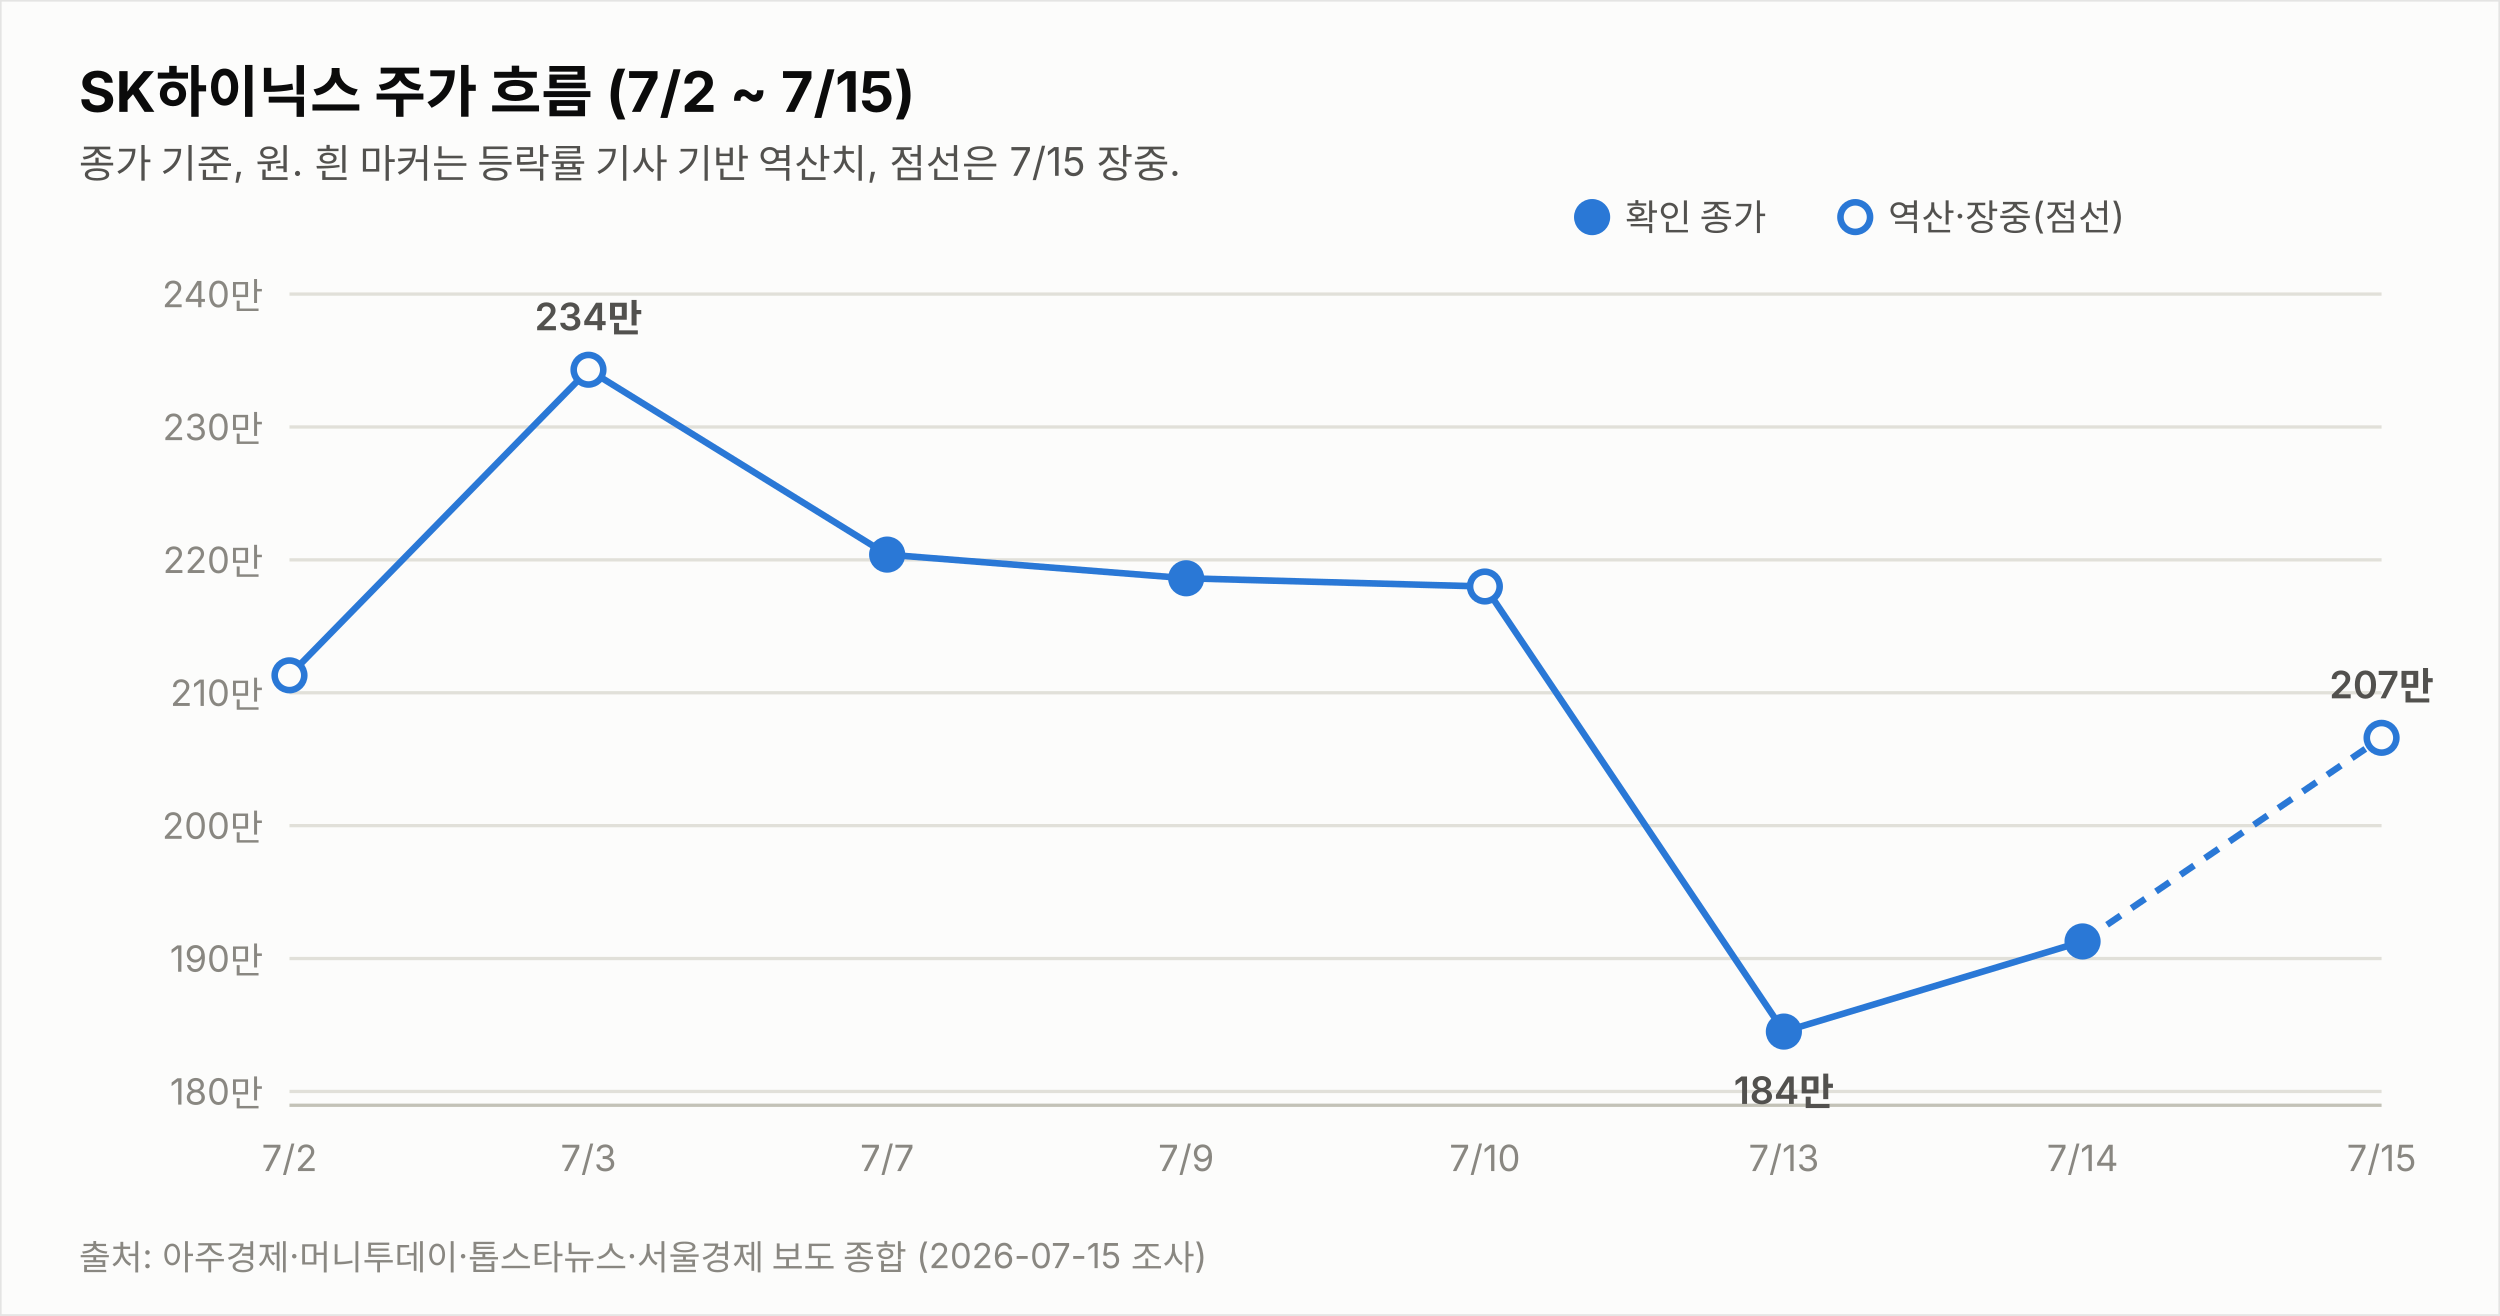
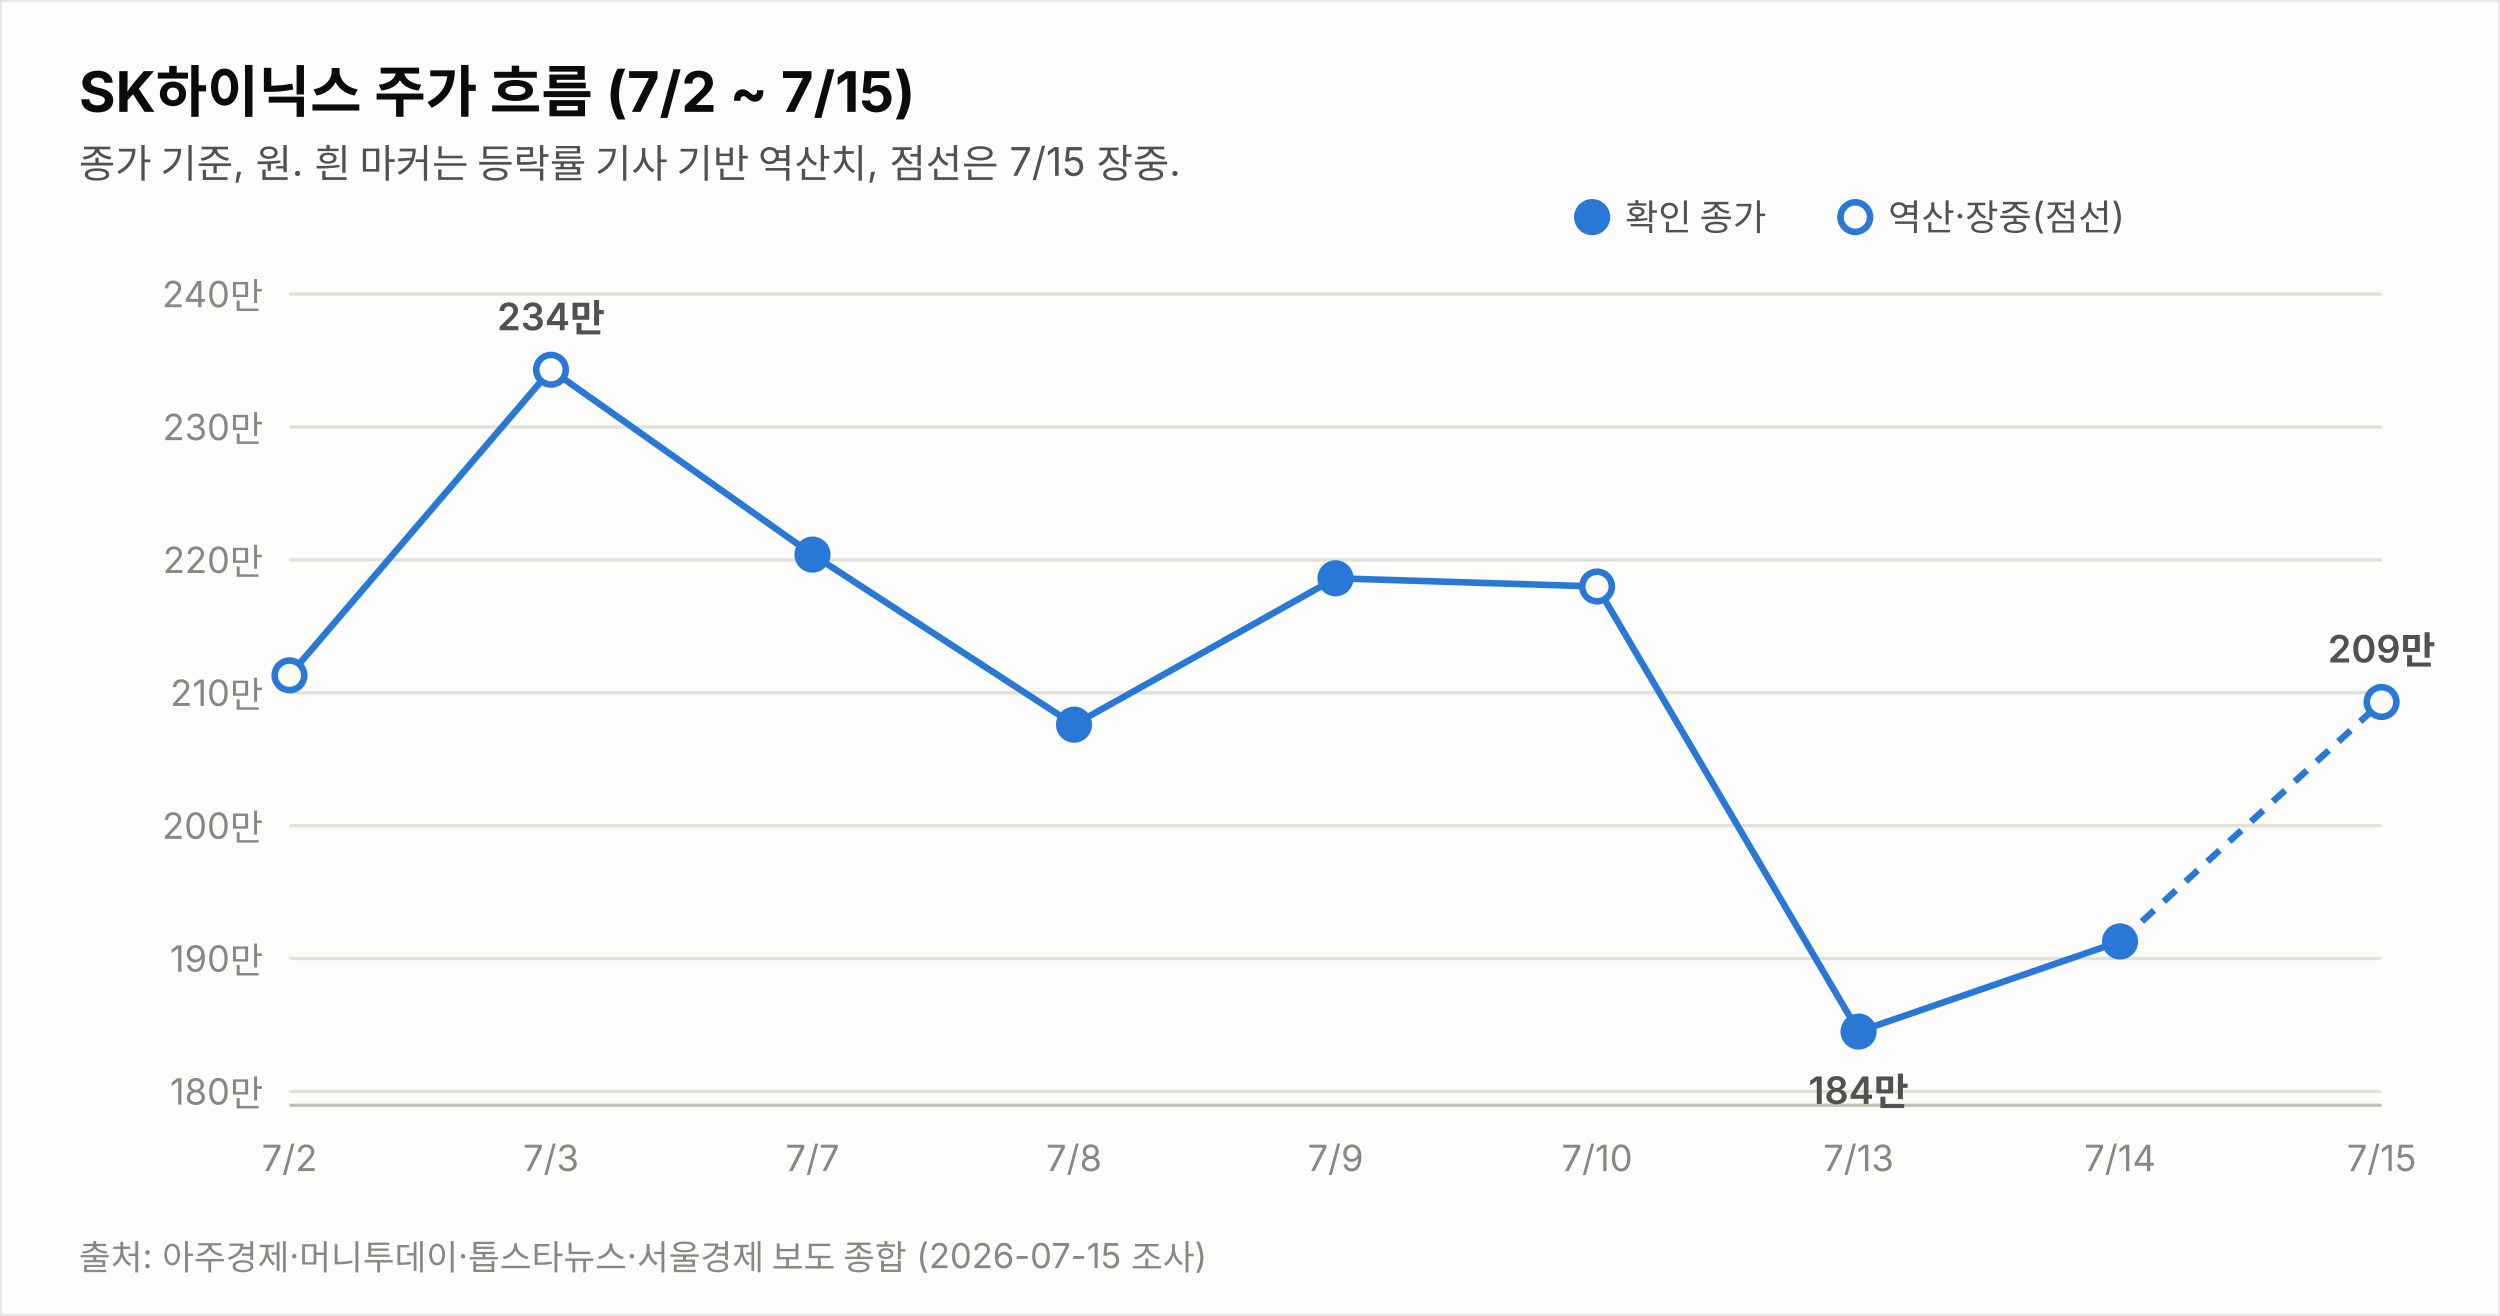
<svg xmlns="http://www.w3.org/2000/svg" width="760" height="400" viewBox="0 0 760 400" font-family="system-ui,-apple-system,&quot;Segoe UI&quot;,&quot;Malgun Gothic&quot;,&quot;Apple SD Gothic Neo&quot;,sans-serif">
  <rect width="760" height="400" fill="#fcfcfb" stroke="rgba(11,11,11,0.10)" />
  <text x="24" y="34" font-size="17" font-weight="700" fill="#0b0b0b">SK하이닉스 주가 흐름 (7/2 ~ 7/15)</text>
  <text x="24" y="54" font-size="12" fill="#52514e">종가 기준, 원. 흰 마커는 등락률 기사 기반 역산치, 점선은 7/15 장중.</text>
  <line x1="88" y1="331.8" x2="724" y2="331.8" stroke="#e1e0d9" stroke-width="1" />
  <text x="80" y="335.8" font-size="11" fill="#898781" text-anchor="end" style="font-variant-numeric:tabular-nums">180만</text>
  <line x1="88" y1="291.4" x2="724" y2="291.4" stroke="#e1e0d9" stroke-width="1" />
  <text x="80" y="295.4" font-size="11" fill="#898781" text-anchor="end" style="font-variant-numeric:tabular-nums">190만</text>
  <line x1="88" y1="251.0" x2="724" y2="251.0" stroke="#e1e0d9" stroke-width="1" />
  <text x="80" y="255.0" font-size="11" fill="#898781" text-anchor="end" style="font-variant-numeric:tabular-nums">200만</text>
  <line x1="88" y1="210.6" x2="724" y2="210.6" stroke="#e1e0d9" stroke-width="1" />
  <text x="80" y="214.6" font-size="11" fill="#898781" text-anchor="end" style="font-variant-numeric:tabular-nums">210만</text>
  <line x1="88" y1="170.2" x2="724" y2="170.2" stroke="#e1e0d9" stroke-width="1" />
  <text x="80" y="174.2" font-size="11" fill="#898781" text-anchor="end" style="font-variant-numeric:tabular-nums">220만</text>
  <line x1="88" y1="129.8" x2="724" y2="129.8" stroke="#e1e0d9" stroke-width="1" />
  <text x="80" y="133.8" font-size="11" fill="#898781" text-anchor="end" style="font-variant-numeric:tabular-nums">230만</text>
  <line x1="88" y1="89.4" x2="724" y2="89.4" stroke="#e1e0d9" stroke-width="1" />
  <text x="80" y="93.4" font-size="11" fill="#898781" text-anchor="end" style="font-variant-numeric:tabular-nums">240만</text>
  <line x1="88" y1="336" x2="724" y2="336" stroke="#c3c2b7" stroke-width="1" />
-   <path d="M88.0,205.3 L178.9,112.4 L269.7,168.6 L360.6,175.8 L451.4,178.3 L542.3,313.6 L633.1,286.2" fill="none" stroke="#2a78d6" stroke-width="2" />
-   <path d="M633.1,286.2 L724.0,224.3" fill="none" stroke="#2a78d6" stroke-width="2" stroke-dasharray="5 4" />
+   <path d="M88.0,205.3 L167.5,112.4 L247.0,168.6 L326.5,220.3 L406.0,175.8 L485.5,178.3 L565.0,313.6 L644.5,286.2" fill="none" stroke="#2a78d6" stroke-width="2" />
+   <path d="M644.5,286.2 L724.0,213.4" fill="none" stroke="#2a78d6" stroke-width="2" stroke-dasharray="5 4" />
  <circle cx="88.0" cy="205.3" r="4.5" fill="#fcfcfb" stroke="#2a78d6" stroke-width="2" />
  <text x="88.0" y="356" font-size="11" fill="#898781" text-anchor="middle">7/2</text>
-   <circle cx="178.9" cy="112.4" r="4.5" fill="#fcfcfb" stroke="#2a78d6" stroke-width="2" />
-   <text x="178.9" y="356" font-size="11" fill="#898781" text-anchor="middle">7/3</text>
-   <text x="178.9" y="100.4" font-size="11.5" font-weight="600" fill="#52514e" text-anchor="middle" style="font-variant-numeric:tabular-nums">234만</text>
-   <circle cx="269.7" cy="168.6" r="4.5" fill="#2a78d6" stroke="#2a78d6" stroke-width="2" />
-   <text x="269.7" y="356" font-size="11" fill="#898781" text-anchor="middle">7/7</text>
-   <circle cx="360.6" cy="175.8" r="4.5" fill="#2a78d6" stroke="#2a78d6" stroke-width="2" />
-   <text x="360.6" y="356" font-size="11" fill="#898781" text-anchor="middle">7/9</text>
-   <circle cx="451.4" cy="178.3" r="4.5" fill="#fcfcfb" stroke="#2a78d6" stroke-width="2" />
-   <text x="451.4" y="356" font-size="11" fill="#898781" text-anchor="middle">7/10</text>
-   <circle cx="542.3" cy="313.6" r="4.5" fill="#2a78d6" stroke="#2a78d6" stroke-width="2" />
-   <text x="542.3" y="356" font-size="11" fill="#898781" text-anchor="middle">7/13</text>
-   <text x="542.3" y="335.6" font-size="11.5" font-weight="600" fill="#52514e" text-anchor="middle" style="font-variant-numeric:tabular-nums">184만</text>
-   <circle cx="633.1" cy="286.2" r="4.5" fill="#2a78d6" stroke="#2a78d6" stroke-width="2" />
-   <text x="633.1" y="356" font-size="11" fill="#898781" text-anchor="middle">7/14</text>
-   <circle cx="724.0" cy="224.3" r="4.5" fill="#fcfcfb" stroke="#2a78d6" stroke-width="2" />
+   <circle cx="167.5" cy="112.4" r="4.5" fill="#fcfcfb" stroke="#2a78d6" stroke-width="2" />
+   <text x="167.5" y="356" font-size="11" fill="#898781" text-anchor="middle">7/3</text>
+   <text x="167.5" y="100.4" font-size="11.5" font-weight="600" fill="#52514e" text-anchor="middle" style="font-variant-numeric:tabular-nums">234만</text>
+   <circle cx="247.0" cy="168.6" r="4.5" fill="#2a78d6" stroke="#2a78d6" stroke-width="2" />
+   <text x="247.0" y="356" font-size="11" fill="#898781" text-anchor="middle">7/7</text>
+   <circle cx="326.5" cy="220.3" r="4.5" fill="#2a78d6" stroke="#2a78d6" stroke-width="2" />
+   <text x="326.5" y="356" font-size="11" fill="#898781" text-anchor="middle">7/8</text>
+   <circle cx="406.0" cy="175.8" r="4.5" fill="#2a78d6" stroke="#2a78d6" stroke-width="2" />
+   <text x="406.0" y="356" font-size="11" fill="#898781" text-anchor="middle">7/9</text>
+   <circle cx="485.5" cy="178.3" r="4.5" fill="#fcfcfb" stroke="#2a78d6" stroke-width="2" />
+   <text x="485.5" y="356" font-size="11" fill="#898781" text-anchor="middle">7/10</text>
+   <circle cx="565.0" cy="313.6" r="4.5" fill="#2a78d6" stroke="#2a78d6" stroke-width="2" />
+   <text x="565.0" y="356" font-size="11" fill="#898781" text-anchor="middle">7/13</text>
+   <text x="565.0" y="335.6" font-size="11.5" font-weight="600" fill="#52514e" text-anchor="middle" style="font-variant-numeric:tabular-nums">184만</text>
+   <circle cx="644.5" cy="286.2" r="4.5" fill="#2a78d6" stroke="#2a78d6" stroke-width="2" />
+   <text x="644.5" y="356" font-size="11" fill="#898781" text-anchor="middle">7/14</text>
+   <circle cx="724.0" cy="213.4" r="4.5" fill="#fcfcfb" stroke="#2a78d6" stroke-width="2" />
  <text x="724.0" y="356" font-size="11" fill="#898781" text-anchor="middle">7/15</text>
-   <text x="724.0" y="212.3" font-size="11.5" font-weight="600" fill="#52514e" text-anchor="middle" style="font-variant-numeric:tabular-nums">207만</text>
+   <text x="724.0" y="201.4" font-size="11.5" font-weight="600" fill="#52514e" text-anchor="middle" style="font-variant-numeric:tabular-nums">209만</text>
  <circle cx="484" cy="66" r="4.5" fill="#2a78d6" stroke="#2a78d6" stroke-width="2" />
  <text x="494" y="70" font-size="11" fill="#52514e">확인 종가</text>
  <circle cx="564" cy="66" r="4.5" fill="#fcfcfb" stroke="#2a78d6" stroke-width="2" />
  <text x="574" y="70" font-size="11" fill="#52514e">역산·장중(점선)</text>
  <text x="24" y="386" font-size="10.5" fill="#898781">출처: 아주경제·머니투데이·톱스타뉴스·서울경제 보도 종합 (2026-07-15 조사)</text>
</svg>
